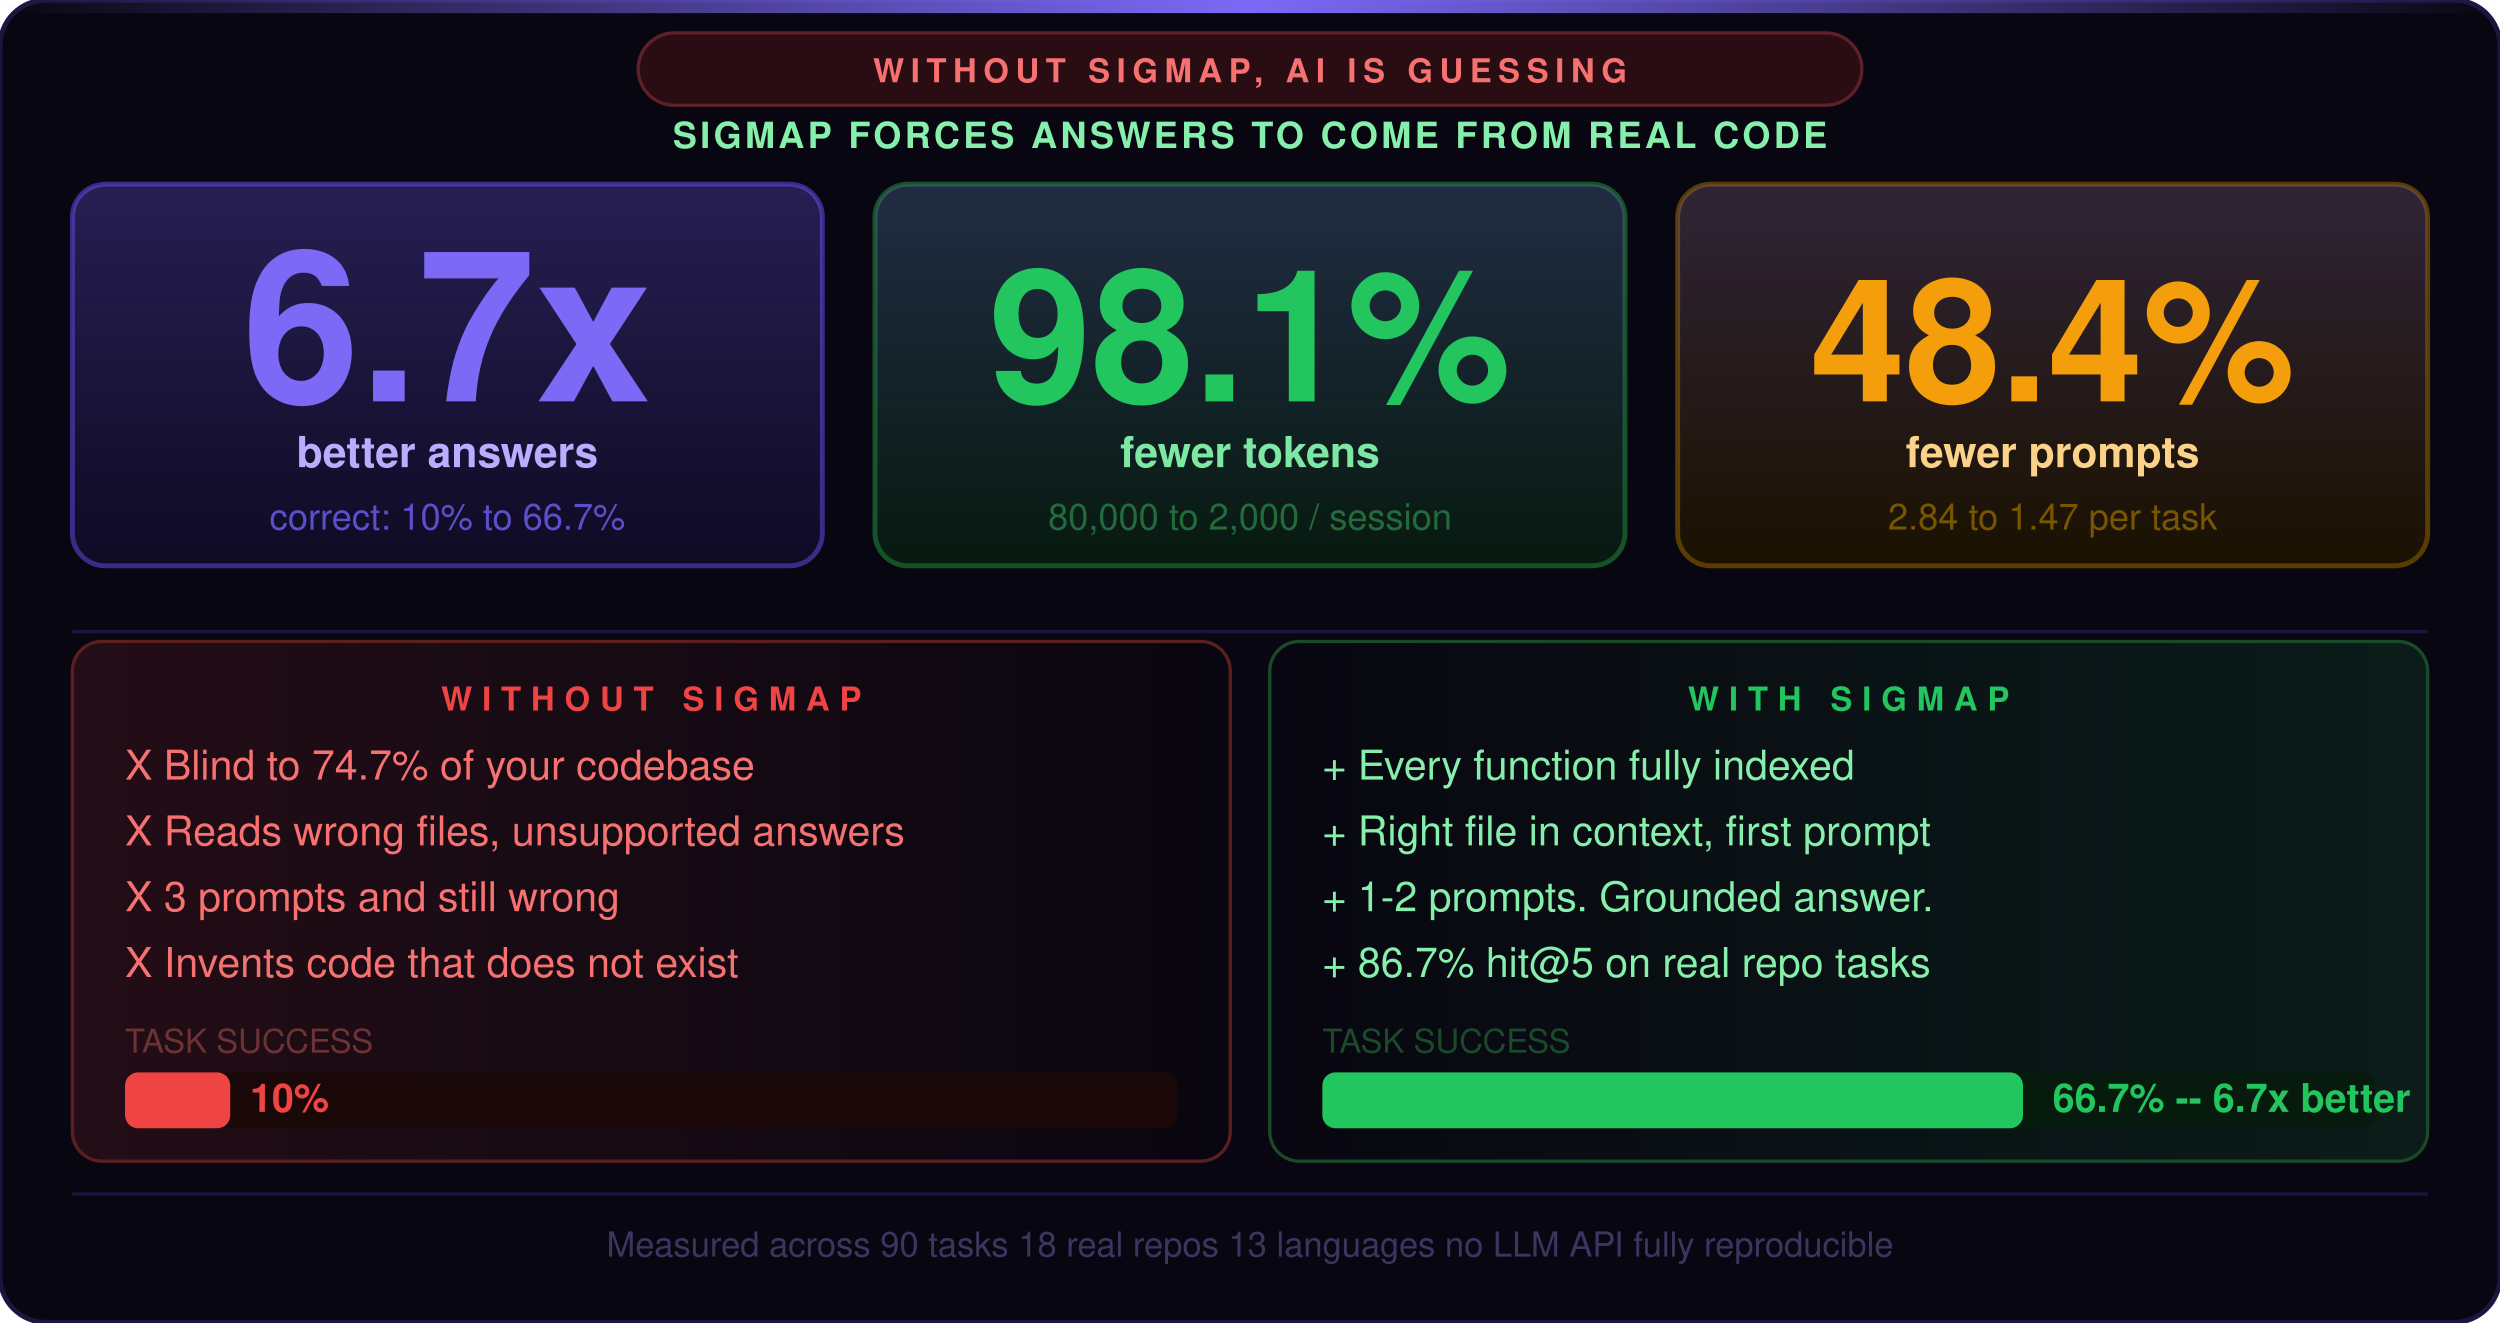
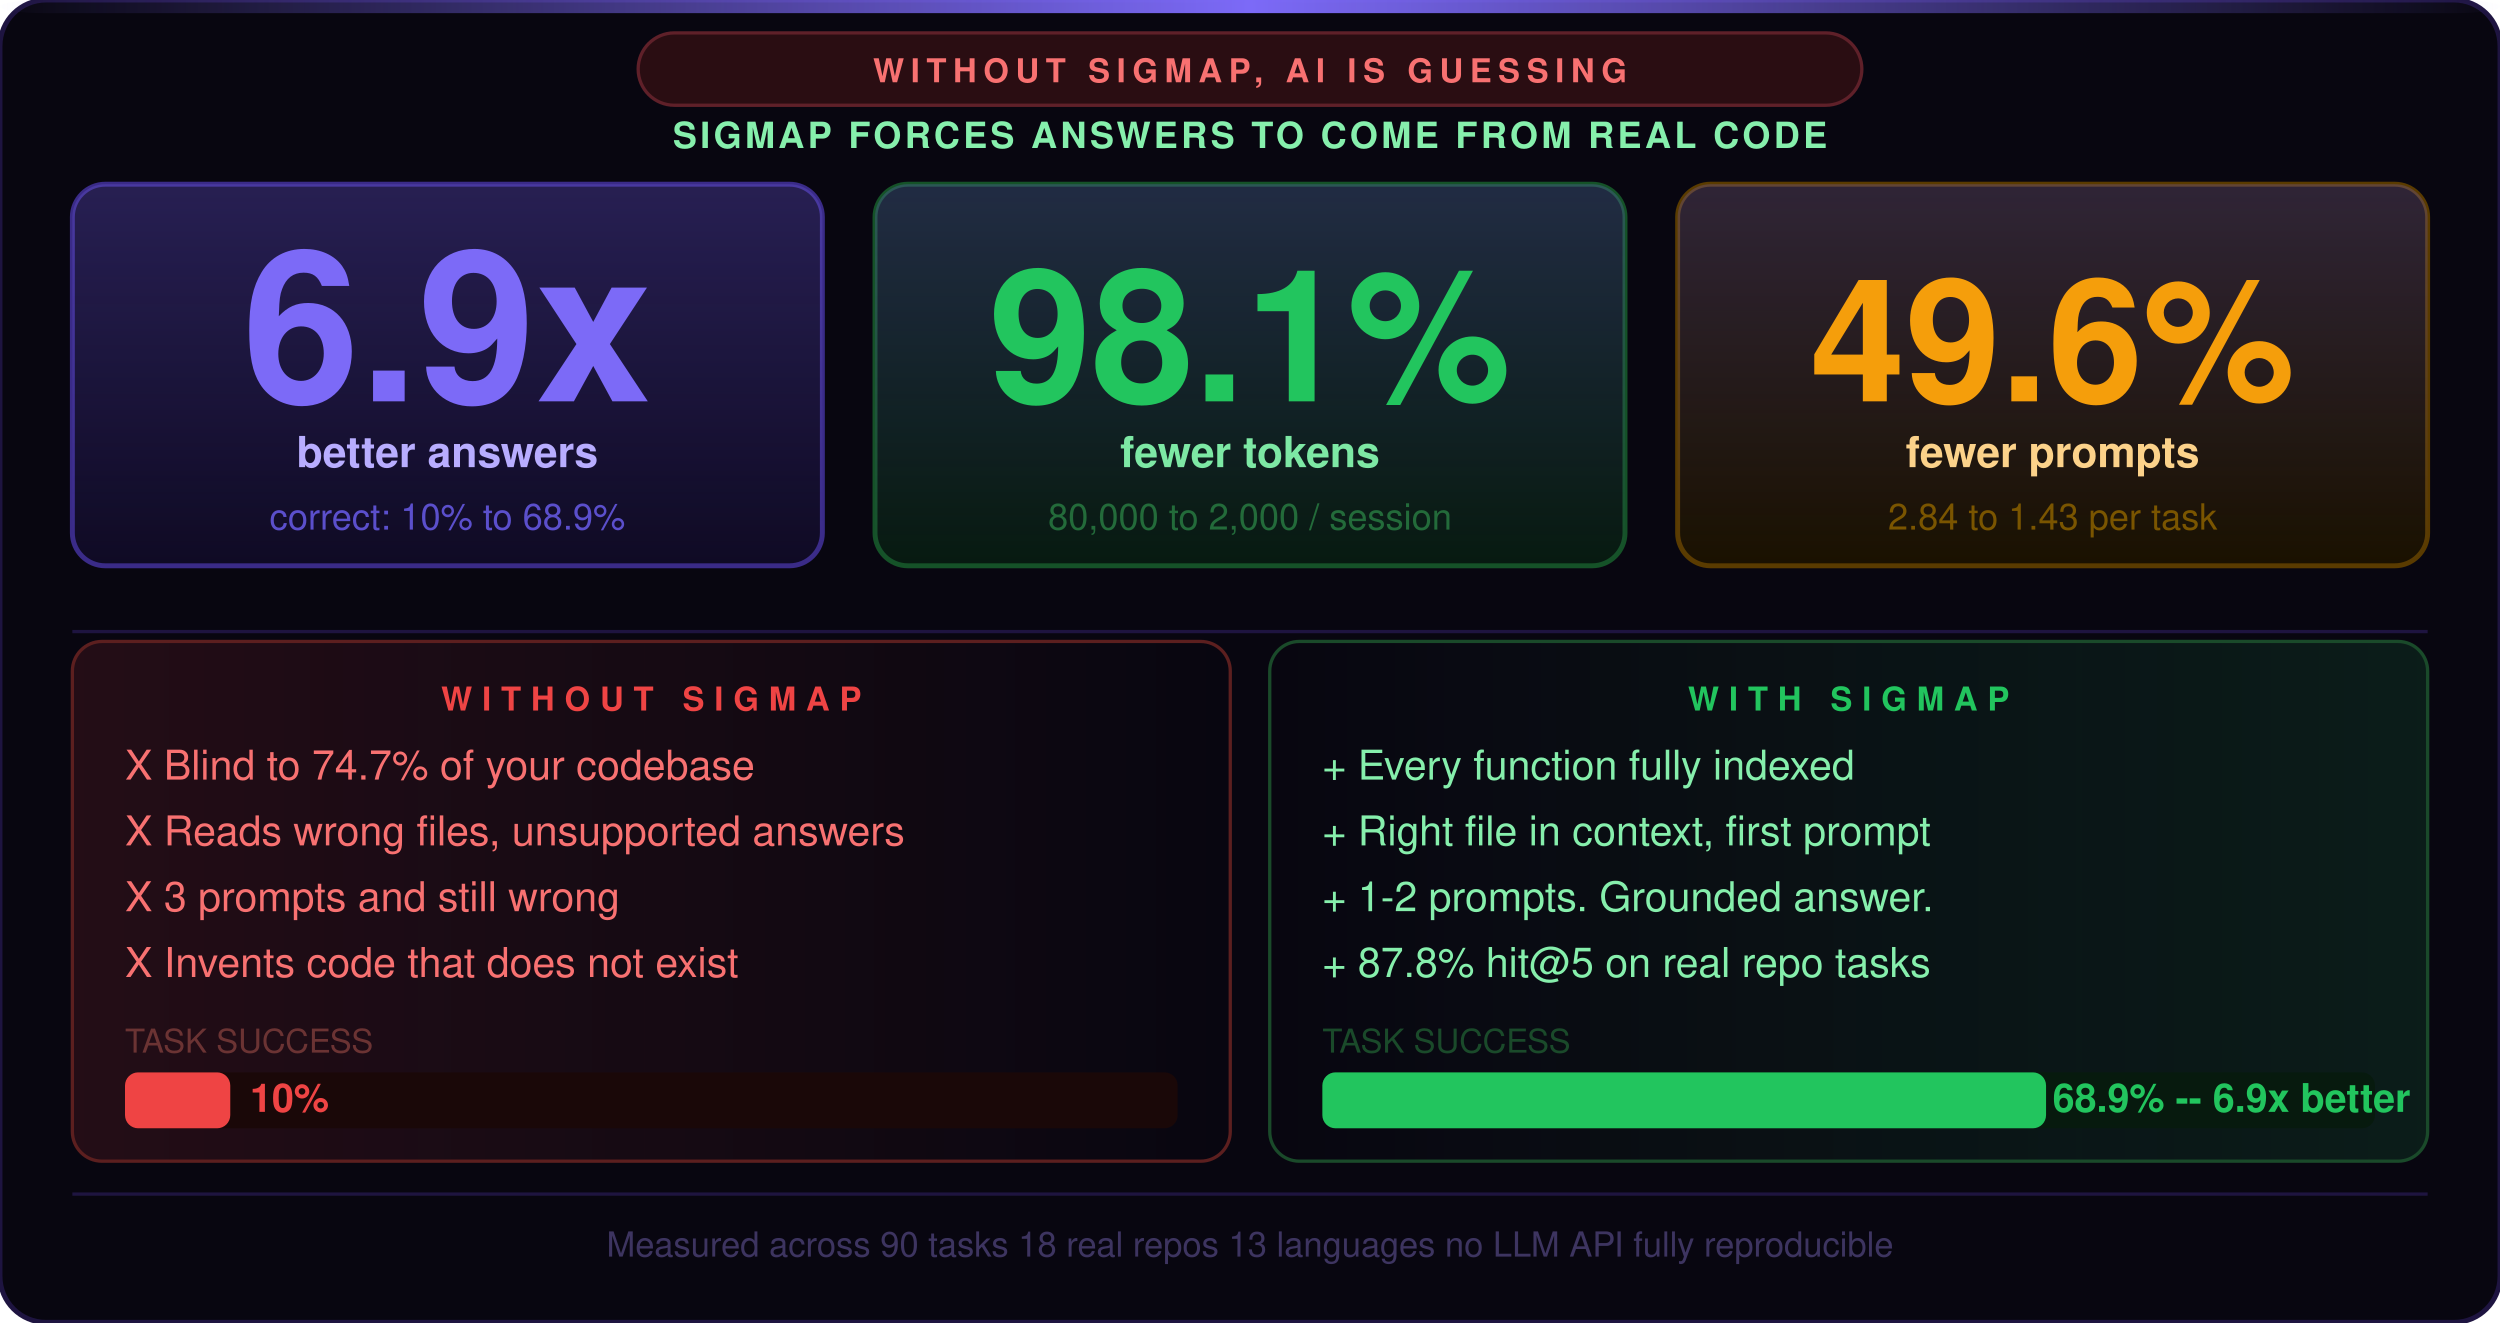
<svg xmlns="http://www.w3.org/2000/svg" viewBox="0 0 760 402" width="760" height="402" font-family="-apple-system,BlinkMacSystemFont,'Segoe UI',Helvetica,Arial,sans-serif">
  <rect width="760" height="402" fill="#080610" rx="14" />
  <rect width="760" height="402" fill="none" stroke="#1e1440" stroke-width="1.5" rx="14" />
  <defs>
    <linearGradient id="topglow" x1="0" x2="1" y1="0" y2="0">
      <stop offset="0%" stop-color="#7c6af7" stop-opacity="0" />
      <stop offset="50%" stop-color="#7c6af7" stop-opacity="1" />
      <stop offset="100%" stop-color="#7c6af7" stop-opacity="0" />
    </linearGradient>
    <linearGradient id="cardglow" x1="0" x2="0" y1="0" y2="1">
      <stop offset="0%" stop-color="#7c6af7" stop-opacity="0.22" />
      <stop offset="100%" stop-color="#7c6af7" stop-opacity="0" />
    </linearGradient>
    <linearGradient id="redglow" x1="0" x2="1" y1="0" y2="0">
      <stop offset="0%" stop-color="#ef4444" stop-opacity="0.12" />
      <stop offset="100%" stop-color="#ef4444" stop-opacity="0" />
    </linearGradient>
    <linearGradient id="greenglow" x1="0" x2="1" y1="0" y2="0">
      <stop offset="0%" stop-color="#22c55e" stop-opacity="0" />
      <stop offset="100%" stop-color="#22c55e" stop-opacity="0.12" />
    </linearGradient>
  </defs>
  <rect x="0" y="0" width="760" height="4" fill="url(#topglow)" rx="14" />
  <rect x="194" y="10" width="372" height="22" rx="11" fill="#2a0d12" stroke="#5f2029" stroke-width="1" />
  <text x="380" y="25" text-anchor="middle" font-size="10" font-weight="800" letter-spacing="2" fill="#f87171">WITHOUT SIGMAP, AI IS GUESSING</text>
  <text x="380" y="45" text-anchor="middle" font-size="11" font-weight="700" letter-spacing="1" fill="#86efac">SIGMAP FORCES ANSWERS TO COME FROM REAL CODE</text>
  <rect x="22" y="56" width="228" height="116" rx="10" fill="#0f0a24" stroke="#3a2b88" stroke-width="1.5" />
  <rect x="22" y="56" width="228" height="116" rx="10" fill="url(#cardglow)" />
-   <text x="136" y="122" text-anchor="middle" font-size="64" font-weight="900" fill="#7c6af7">6.7x</text>
+   <text x="136" y="122" text-anchor="middle" font-size="64" font-weight="900" fill="#7c6af7">6.9x</text>
  <text x="136" y="142" text-anchor="middle" font-size="13" font-weight="700" fill="#b8adff">better answers</text>
-   <text x="136" y="161" text-anchor="middle" font-size="11" fill="#5b4fcc">correct: 10% to 66.7%</text>
+   <text x="136" y="161" text-anchor="middle" font-size="11" fill="#5b4fcc">correct: 10% to 68.9%</text>
  <rect x="266" y="56" width="228" height="116" rx="10" fill="#071a10" stroke="#155228" stroke-width="1.5" />
  <rect x="266" y="56" width="228" height="116" rx="10" fill="url(#cardglow)" />
  <text x="380" y="122" text-anchor="middle" font-size="56" font-weight="900" fill="#22c55e">98.1%</text>
  <text x="380" y="142" text-anchor="middle" font-size="13" font-weight="700" fill="#7de8a4">fewer tokens</text>
  <text x="380" y="161" text-anchor="middle" font-size="11" fill="#236b3a">80,000 to 2,000 / session</text>
  <rect x="510" y="56" width="228" height="116" rx="10" fill="#1a1100" stroke="#5a3b00" stroke-width="1.5" />
  <rect x="510" y="56" width="228" height="116" rx="10" fill="url(#cardglow)" />
-   <text x="624" y="122" text-anchor="middle" font-size="52" font-weight="900" fill="#f59e0b">48.4%</text>
+   <text x="624" y="122" text-anchor="middle" font-size="52" font-weight="900" fill="#f59e0b">49.6%</text>
  <text x="624" y="142" text-anchor="middle" font-size="13" font-weight="700" fill="#fcd28a">fewer prompts</text>
-   <text x="624" y="161" text-anchor="middle" font-size="11" fill="#7a5500">2.84 to 1.47 per task</text>
+   <text x="624" y="161" text-anchor="middle" font-size="11" fill="#7a5500">2.84 to 1.43 per task</text>
  <line x1="22" y1="192" x2="738" y2="192" stroke="#1e1440" stroke-width="1" />
  <rect x="22" y="195" width="352" height="158" rx="9" fill="url(#redglow)" />
  <rect x="22" y="195" width="352" height="158" rx="9" fill="none" stroke="#5c1f1f" stroke-width="1" />
  <text x="198" y="216" text-anchor="middle" font-size="10" font-weight="800" letter-spacing="3" fill="#ef4444">WITHOUT SIGMAP</text>
  <text x="38" y="237" font-size="12.5" fill="#f87171">X  Blind to 74.7% of your codebase</text>
  <text x="38" y="257" font-size="12.5" fill="#f87171">X  Reads wrong files, unsupported answers</text>
  <text x="38" y="277" font-size="12.5" fill="#f87171">X  3 prompts and still wrong</text>
  <text x="38" y="297" font-size="12.5" fill="#f87171">X  Invents code that does not exist</text>
  <text x="38" y="320" font-size="10" fill="#6b3333">TASK SUCCESS</text>
  <rect x="38" y="326" width="320" height="17" fill="#1a0808" rx="4" />
  <rect x="38" y="326" width="32" height="17" fill="#ef4444" rx="4" />
  <text x="76" y="338" font-size="12" font-weight="800" fill="#ef4444">10%</text>
  <rect x="386" y="195" width="352" height="158" rx="9" fill="url(#greenglow)" />
  <rect x="386" y="195" width="352" height="158" rx="9" fill="none" stroke="#1a4a2a" stroke-width="1" />
  <text x="562" y="216" text-anchor="middle" font-size="10" font-weight="800" letter-spacing="3" fill="#22c55e">WITH SIGMAP</text>
  <text x="402" y="237" font-size="12.5" fill="#86efac">+  Every function fully indexed</text>
  <text x="402" y="257" font-size="12.5" fill="#86efac">+  Right file in context, first prompt</text>
  <text x="402" y="277" font-size="12.5" fill="#86efac">+  1-2 prompts. Grounded answer.</text>
-   <text x="402" y="297" font-size="12.5" fill="#86efac">+  86.7% hit@5 on real repo tasks</text>
+   <text x="402" y="297" font-size="12.5" fill="#86efac">+  87.8% hit@5 on real repo tasks</text>
  <text x="402" y="320" font-size="10" fill="#1a4a2a">TASK SUCCESS</text>
  <rect x="402" y="326" width="320" height="17" fill="#071a0e" rx="4" />
-   <rect x="402" y="326" width="213" height="17" fill="#22c55e" rx="4" />
-   <text x="624" y="338" font-size="12" font-weight="800" fill="#22c55e">66.7% -- 6.7x better</text>
+   <rect x="402" y="326" width="220" height="17" fill="#22c55e" rx="4" />
+   <text x="624" y="338" font-size="12" font-weight="800" fill="#22c55e">68.9% -- 6.9x better</text>
  <line x1="22" y1="363" x2="738" y2="363" stroke="#1e1440" stroke-width="1" />
  <text x="380" y="382" text-anchor="middle" font-size="10.5" fill="#3d3460">Measured across 90 tasks  18 real repos  13 languages  no LLM API  fully reproducible</text>
</svg>
